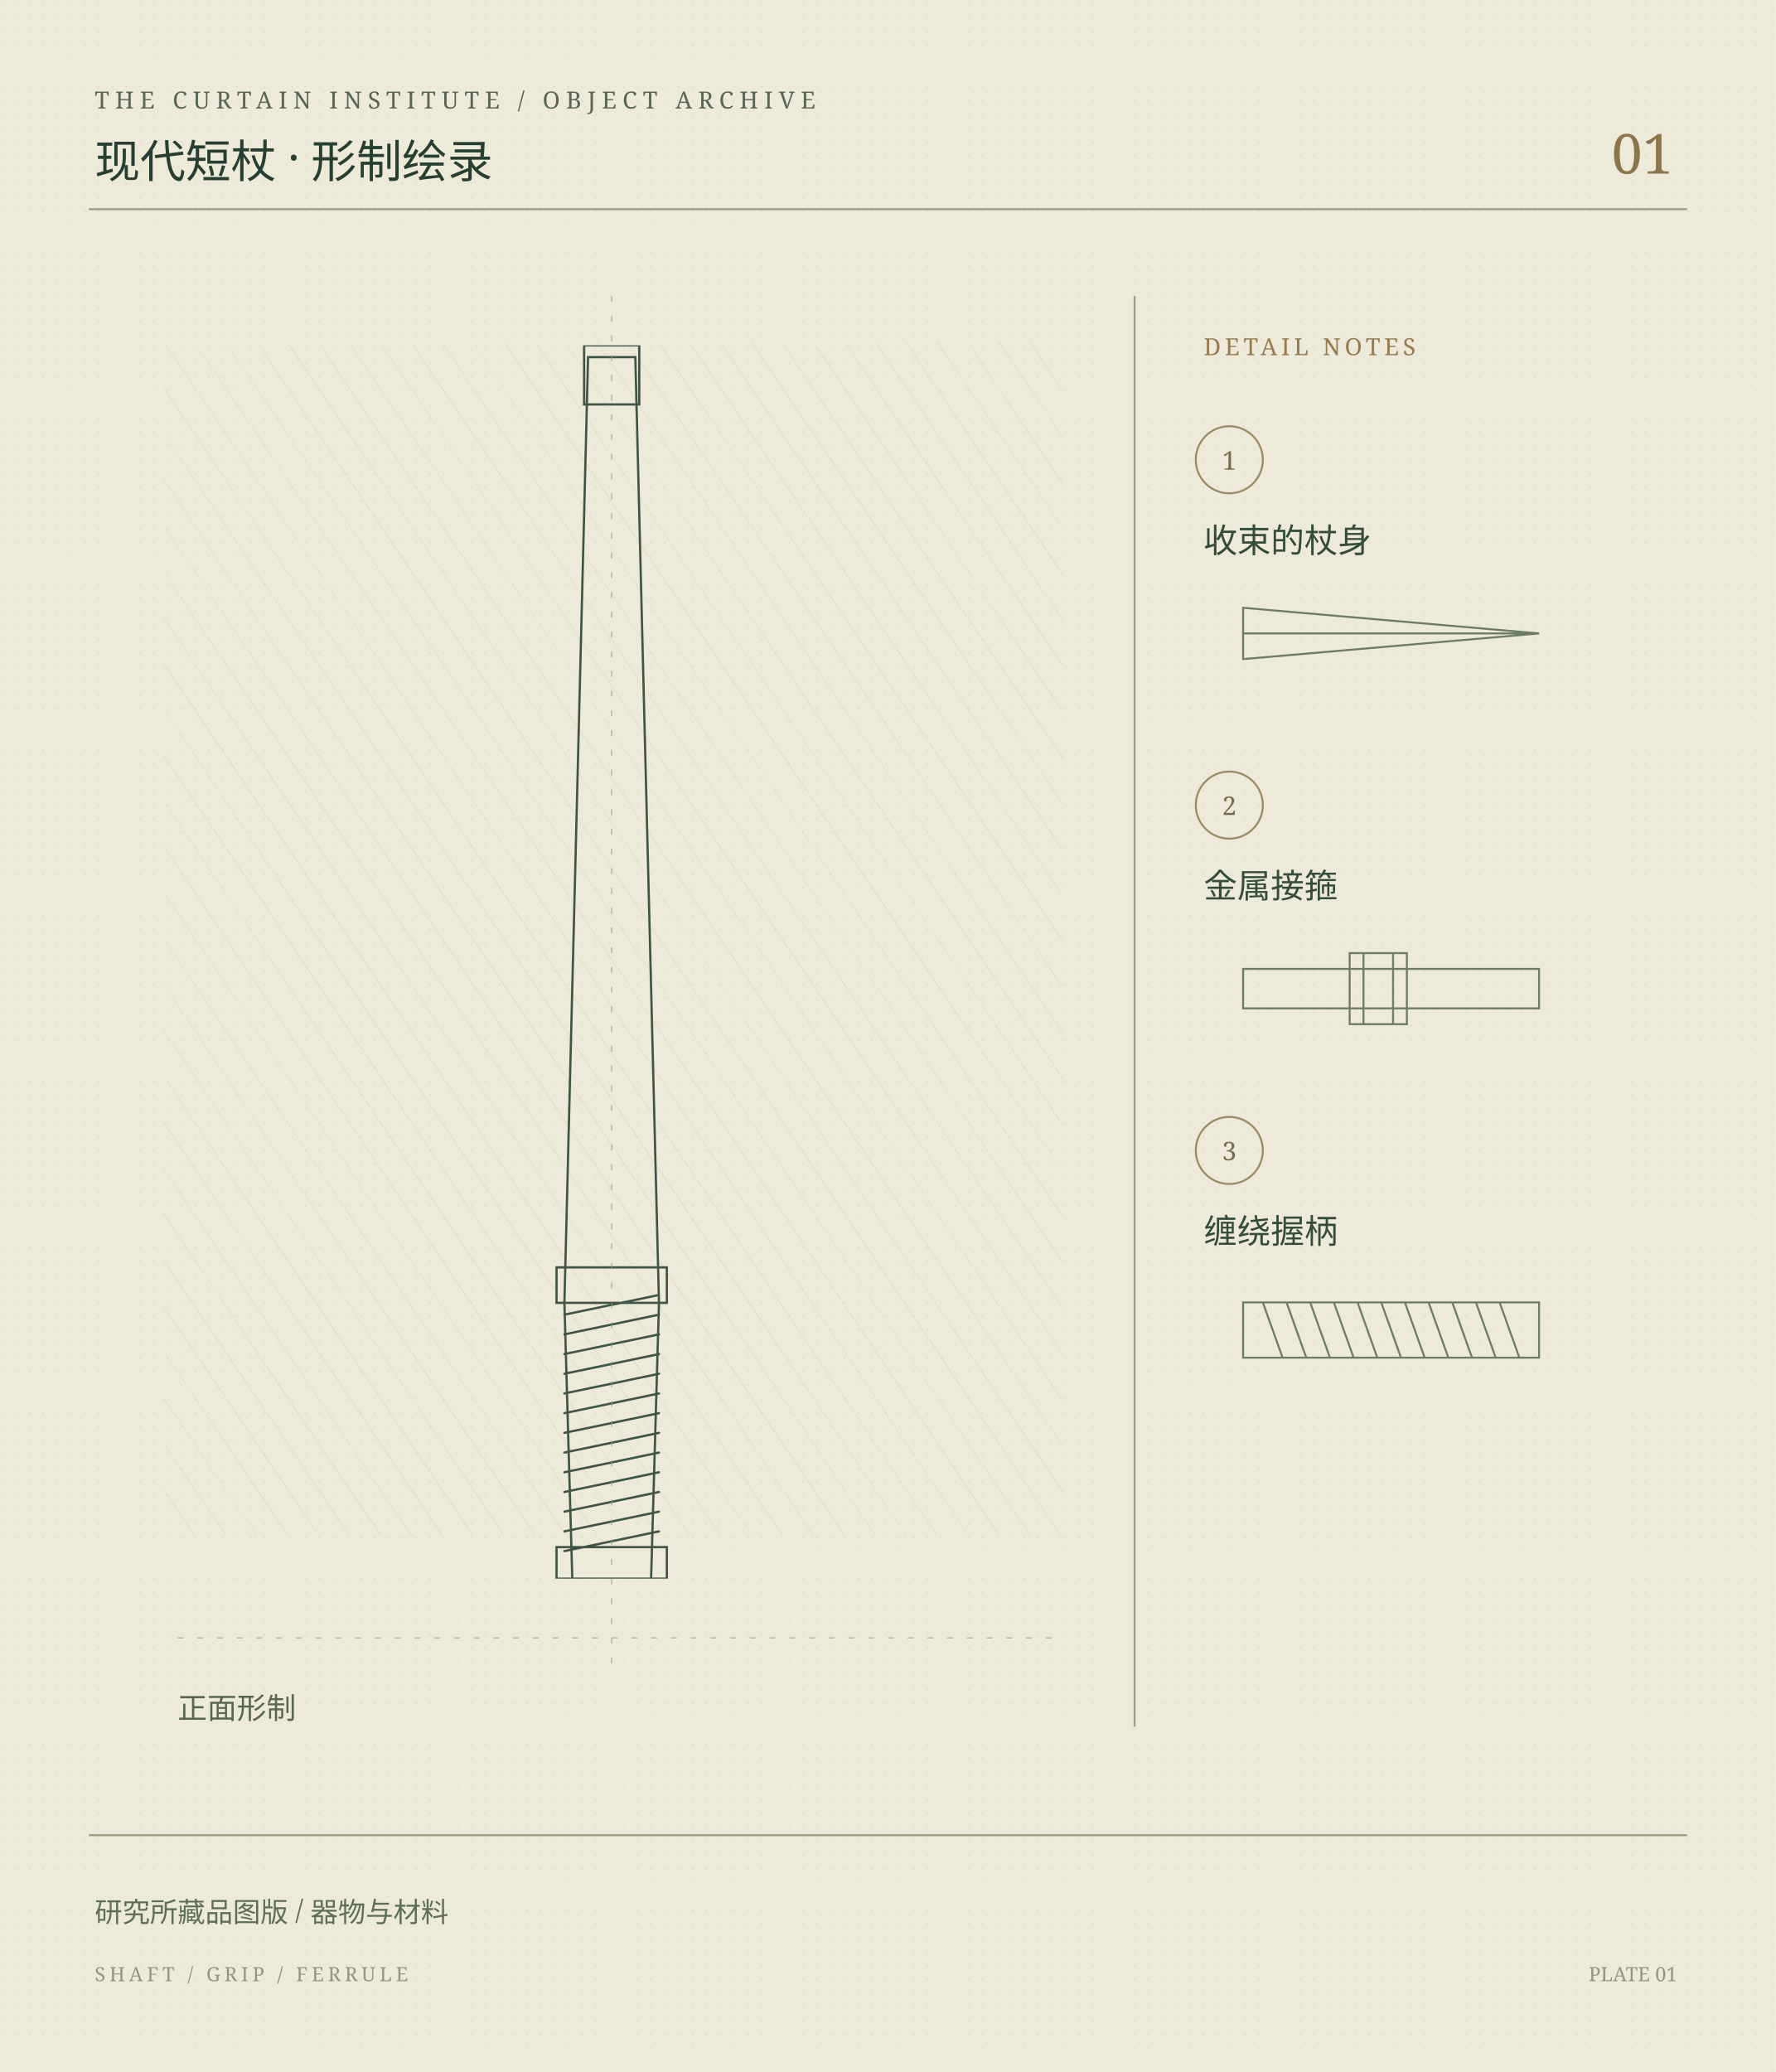
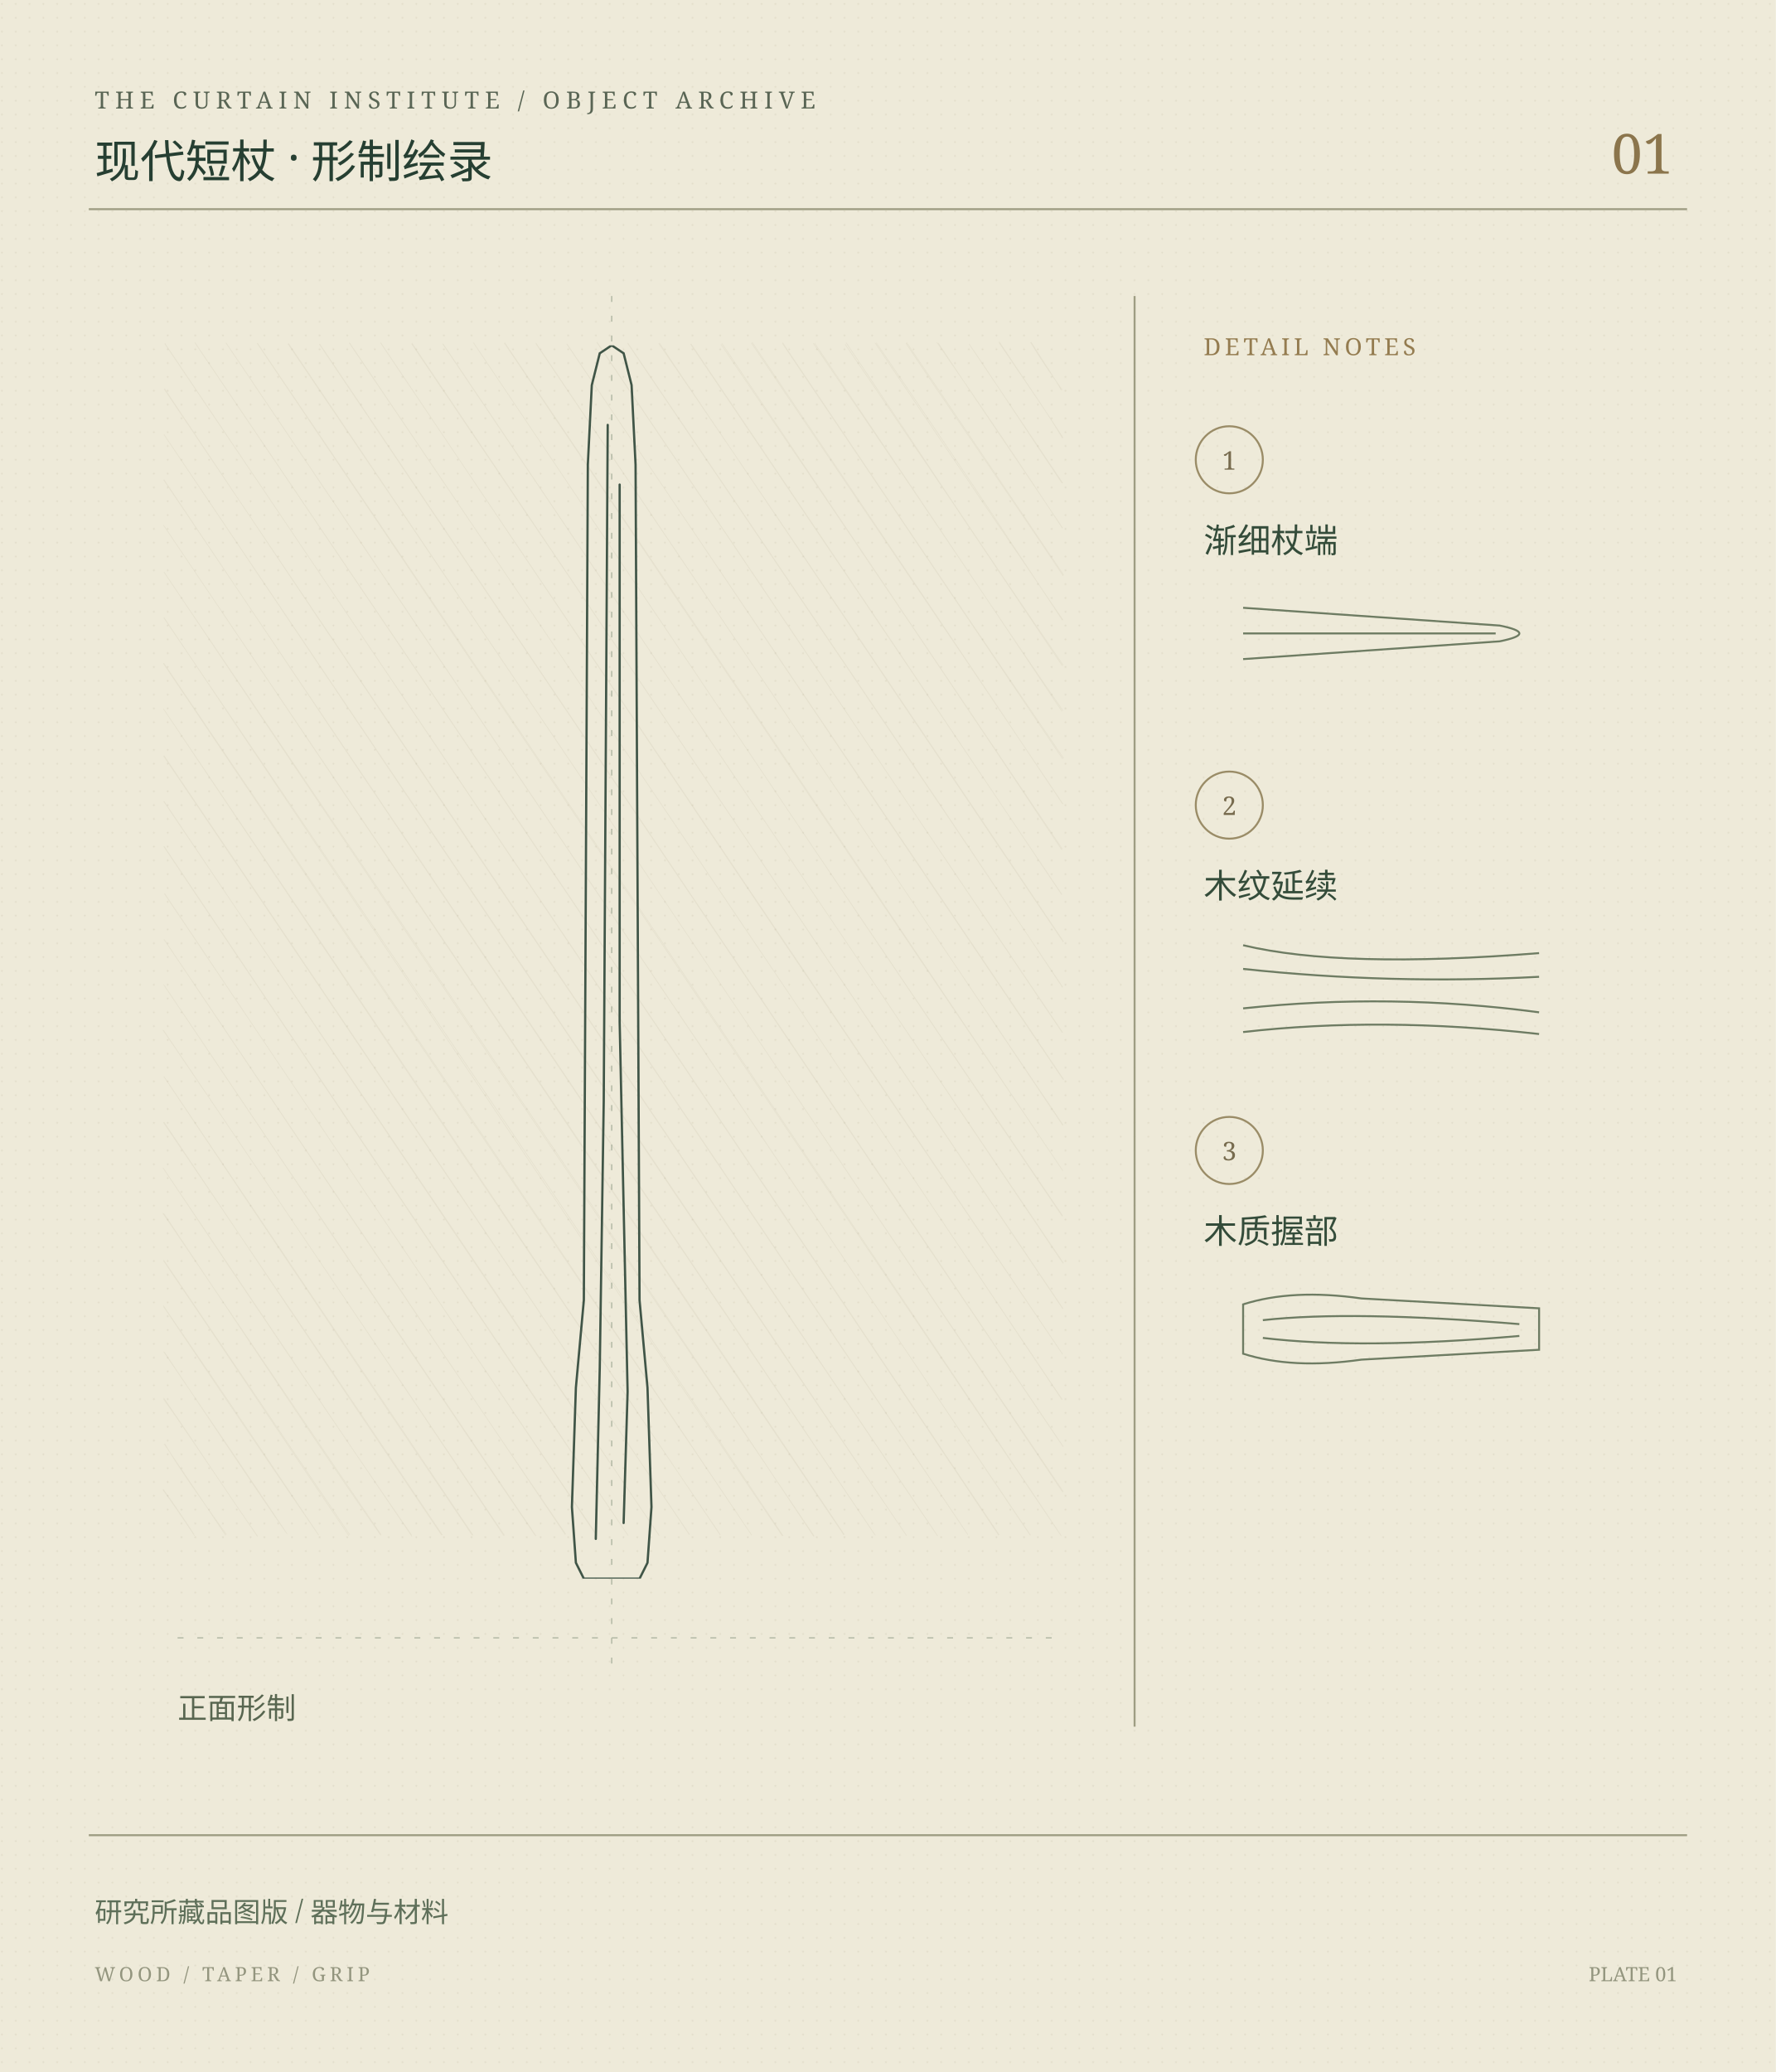
<svg xmlns="http://www.w3.org/2000/svg" width="900" height="1050" viewBox="0 0 900 1050">
  <defs>
    <pattern id="paper" width="7" height="7" patternUnits="userSpaceOnUse">
      <circle cx="1" cy="2" r=".45" fill="#9e9475" opacity=".15" />
    </pattern>
  </defs>
  <rect width="900" height="1050" fill="#eeead9" />
  <rect width="900" height="1050" fill="url(#paper)" />
  <path d="M45 106H855M45 930H855M575 150V875" stroke="#9e9d83" stroke-width="1" />
  <text x="48" y="55" fill="#596554" font-family="Georgia" font-size="12" letter-spacing="3">THE CURTAIN INSTITUTE / OBJECT ARCHIVE</text>
  <text x="48" y="90" fill="#263f32" font-family="serif" font-size="23">现代短杖 · 形制绘录</text>
  <text x="848" y="88" text-anchor="end" fill="#8b754c" font-family="Georgia" font-size="28">01</text>
  <path d="M82.774 777.665 C82.774 777.665, 82.774 777.665, 82.774 777.665 M82.774 777.665 C82.774 777.665, 82.774 777.665, 82.774 777.665 M98.614 778.236 C94.038 771.429, 89.396 764.383, 82.534 754.902 M98.319 777.599 C93.055 769.365, 87.569 761.516, 82.722 754.737 M114.721 777.624 C102.276 760.176, 90.335 743.526, 83.551 731.724 M114.395 778.084 C106.66 766.464, 99.001 754.988, 83.202 731.695 M130.622 778.639 C111.845 751.653, 93.653 723.75, 82.852 708.98 M130.399 778.489 C111.617 751.194, 93.563 723.647, 82.954 708.41 M145.47 777.281 C128.455 752.966, 112.049 727.957, 83.3 685.2 M145.514 777.325 C127.974 751.058, 110.363 725.177, 82.889 684.915 M161.125 777.46 C130.688 733.107, 99.574 686.858, 82.993 662.254 M161.468 777.874 C138.927 744.327, 116.181 710.352, 82.777 661.718 M176.785 778.23 C144.883 731.068, 113.419 683.62, 82.774 638.75 M177.237 777.724 C149.718 737.236, 122.465 696.569, 82.956 638.577 M193.129 777.72 C167.221 740.054, 141.592 701.541, 82.538 614.812 M192.996 778.081 C167.403 741.465, 143.097 704.722, 82.958 614.864 M208.64 778.015 C166.514 716.911, 125.311 655.766, 82.618 591.825 M208.734 778.548 C169.483 721.049, 130.621 663.041, 82.681 591.879 M224.202 777.889 C177.172 707.745, 129.786 638.118, 82.749 568.657 M223.792 777.908 C194.44 734.474, 165.449 691.42, 83.09 568.625 M239.356 778.031 C205.734 728.158, 172.149 678.598, 83.012 545.513 M239.73 778.007 C200.688 719.724, 161.827 662.45, 83.249 545.794 M255.276 778.131 C203.635 700.89, 151.862 623.82, 82.861 522.159 M255.662 778.077 C189.579 680.018, 123.337 581.616, 82.584 521.931 M271.658 778.346 C213.83 692.77, 155.419 606.798, 83.17 499.254 M271.283 778.165 C230.179 717.821, 189.63 657.577, 82.887 498.899 M286.671 777.415 C239.909 708.952, 193.382 640.063, 83.106 476.012 M286.485 777.724 C216.467 673.726, 146.218 569.659, 83.168 476.037 M302.288 778.151 C223.62 661.475, 145.247 545.167, 83.5 452.926 M302.547 777.931 C256.499 710.219, 211.176 643.008, 83.227 452.727 M318.257 778.03 C225.126 640.266, 132.818 502.98, 83.058 428.765 M318.269 778.087 C266.736 702.412, 215.511 626.571, 82.945 428.882 M334.042 777.983 C270.849 685.147, 208.318 592.175, 83.19 406.155 M334.042 778.24 C282.485 701.256, 230.382 624.063, 82.924 406.035 M349.388 777.537 C252.427 634.172, 155.683 490.793, 82.894 383.083 M349.358 777.719 C251.259 631.909, 153.309 486.718, 83.131 382.97 M364.973 777.872 C278.861 650.001, 192.591 521.791, 82.845 359.217 M365.062 777.772 C282.745 656.657, 200.902 535.283, 82.813 359.174 M380.864 777.819 C294.692 650.395, 208.293 522.918, 82.752 336.112 M380.969 777.997 C291.143 644.268, 200.934 510.434, 82.988 336.052 M396.523 778.383 C277.224 602.186, 158.605 425.569, 83.142 313.033 M396.817 778.249 C297.816 630.288, 198.314 482.917, 83.027 313.082 M412.39 778.583 C345.416 677.936, 277.93 577.656, 83.064 289.867 M412.638 778.465 C291.806 600.162, 171.55 421.717, 83.242 290.044 M427.617 777.793 C301.936 591.5, 176.104 404.558, 82.885 266.143 M427.866 777.645 C345.158 654.648, 262.031 531.481, 82.885 266.19 M443.512 777.954 C321.492 597.896, 200.049 417.574, 83.042 243.029 M443.59 778.003 C356.84 649.347, 270.245 521.092, 82.955 243.164 M459.386 778.177 C350.225 616.372, 241.003 454.498, 83.236 220.395 M459.318 778.018 C382.859 665.679, 306.83 552.827, 83.078 220.178 M475.098 778.3 C320.776 550.344, 166.989 322.432, 83.417 197.012 M475.224 778.372 C376.948 632.773, 279.042 487.879, 83.19 197.157 M490.48 777.703 C400.914 644.773, 311.274 512.178, 83.543 174.001 M490.481 777.65 C397.001 638.467, 303.257 499.662, 83.442 174.062 M506.092 777.97 C397.922 616.351, 289.263 455.32, 98.763 173.655 M506.403 777.832 C402.605 623.02, 298.481 468.465, 98.745 173.544 M522.204 777.936 C378.082 564.278, 233.785 350.286, 114.556 173.807 M522.097 778.017 C382.014 569.674, 241.594 361.667, 114.496 173.661 M537.76 778.146 C400.032 572.459, 261.248 367.192, 130.433 173.86 M537.822 778.344 C391.321 561.151, 244.787 343.921, 130.315 173.932 M538.843 755.872 C409.833 565.07, 281.006 373.558, 145.938 174.244 M538.566 756.157 C439.812 609.221, 340.785 462.421, 146.186 174.027 M538.8 733.019 C396.155 521.673, 253.293 309.67, 161.973 174.255 M538.787 733.152 C463.126 621.48, 387.596 509.333, 161.8 174.33 M538.186 709.315 C424.611 539.779, 310.583 370.912, 176.965 173.72 M538.364 709.262 C448.084 574.99, 357.48 440.481, 177.124 173.7 M538.501 686.214 C456.362 564.772, 374.492 442.994, 192.784 173.64 M538.481 686.248 C448.853 554.264, 359.729 421.999, 192.968 173.724 M538.582 663.218 C431.549 504.381, 324.496 345.444, 208.564 174.152 M538.739 663.15 C431.249 503.731, 323.421 343.988, 208.762 173.908 M538.953 640.099 C427.938 476.177, 317.069 311.801, 224.372 174.28 M538.725 640.213 C428.375 476.569, 318.163 313.317, 224.465 174.135 M538.555 616.151 C449.368 484.889, 360.079 352.802, 239.962 173.659 M538.36 616.376 C462.009 503.781, 386.184 391.24, 239.906 173.617 M538.641 593.311 C468.345 488.682, 397.967 383.934, 255.754 173.634 M538.583 593.193 C443.845 453.247, 349.243 312.766, 255.579 173.807 M538.607 570.31 C481.276 484.614, 423.302 399.178, 271.604 173.863 M538.792 570.121 C458.74 451.58, 379.072 333.479, 271.538 174.037 M539.077 547.078 C479.33 458.378, 419.126 369.586, 287.269 174.395 M538.831 547.128 C486.675 470.029, 434.614 392.911, 287.262 174.181 M538.329 523.263 C445.057 384.877, 352.041 246.682, 302.666 173.518 M538.564 523.257 C464.591 413.909, 390.903 304.78, 302.376 173.384 M538.586 500.239 C469.503 397.47, 399.645 294.506, 318.005 173.889 M538.484 500.432 C494.645 434.342, 450.135 368.574, 318.159 173.836 M539.021 477.179 C460.156 359.968, 380.842 242.31, 333.774 173.961 M538.844 477.339 C489.933 405.034, 441.576 332.803, 334.165 173.821 M538.045 453.352 C488.975 380.093, 439.473 306.377, 350.228 174.297 M538.23 453.363 C482.781 371.201, 427.197 288.569, 349.869 174.262 M538.13 430.676 C490.543 359.156, 442.053 287.117, 365.387 174.505 M538.391 430.254 C503.215 377.981, 467.711 325.326, 365.911 174.094 M538.799 407.545 C483.715 325.751, 428.004 243.639, 380.758 173.794 M538.484 407.384 C492.041 337.575, 444.97 267.951, 381.203 173.482 M538.533 384.58 C482.265 301.286, 426.607 218.71, 396.528 174.04 M539.032 384.276 C504.559 334.012, 470.693 283.848, 396.592 173.642 M538.673 360.109 C509.26 317.872, 480.985 274.494, 412.183 173.946 M538.21 360.518 C492.688 292.385, 446.611 223.815, 412.84 173.872 M538.816 337.101 C495.022 273.37, 452.36 208.473, 428.822 173.674 M538.372 337.414 C500.702 281.404, 463.127 225.109, 428.259 174.417 M538.397 314.26 C515.936 280.296, 493.072 245.126, 444.068 173.701 M538.754 314.279 C511.16 273.729, 483.411 233.091, 443.489 173.785 M538.831 291.844 C509.361 247.736, 479.123 204.033, 459.119 173.948 M539.047 291.382 C521.798 265.691, 504.202 239.816, 459.407 173.501 M538.425 267.67 C518.609 237.438, 498.642 207.813, 474.785 173.448 M538.53 267.566 C513.585 230.406, 488.259 193.302, 475.524 173.886 M538.247 244.89 C521.141 219.521, 504.559 193.799, 491.086 174.264 M538.576 244.787 C521.626 219.635, 504.796 194.533, 491.163 174.38 M538.434 222.032 C530.598 208.748, 521.843 196.538, 506.357 173.162 M538.765 221.857 C530.49 208.984, 521.831 196.499, 506.327 173.681 M537.86 197.772 C534.649 191.68, 530.575 186.262, 522.516 173.381 M538.307 197.601 C532.775 189.671, 527.489 182.195, 522.285 173.455" stroke="#a49b7f" stroke-width="0.35" fill="none" opacity=".12" />
-   <svg x="100" y="175" width="420" height="625" viewBox="0 0 28 313">
+   <svg x="100" y="175" width="420" height="625" viewBox="0 0 20 310">
    <g id="svgGroup" stroke-linecap="round" fill-rule="evenodd" font-size="9pt" stroke="#405547" stroke-width="1.15" fill="none" style="stroke:#405547;stroke-width:1.15;fill:none">
-       <path d="M 4 313 L 2 243 L 8 3 L 20 3 L 26 243 L 24 313 L 4 313 Z M 0 243 L 0 234 L 28 234 L 28 243 L 0 243 Z M 0 313 L 0 305 L 28 305 L 28 313 L 0 313 Z M 7 15 L 7 0 L 21 0 L 21 15 L 7 15 Z M 2 306 26 301 M 2 301 26 296 M 2 296 26 291 M 2 291 26 286 M 2 286 26 281 M 2 281 26 276 M 2 276 26 271 M 2 271 26 266 M 2 266 26 261 M 2 261 26 256 M 2 256 26 251 M 2 251 26 246 M 2 246 26 241" vector-effect="non-scaling-stroke" />
+       <path d="M 3 310 L 1 306 L 0 292 L 1 262 L 3 240 L 4 30 L 5 10 L 7 2 L 10 0 L 13 2 L 15 10 L 16 30 L 17 240 L 19 262 L 20 292 L 19 306 L 17 310 L 3 310 Z M 9 20 L 8 190 L 7 257 L 6 300 M 12 35 L 12 170 L 14 263 L 13 296" vector-effect="non-scaling-stroke" />
    </g>
  </svg>
  <path d="M90 830H540M310 150V850" stroke="#8c9984" stroke-width=".65" stroke-dasharray="3 7" opacity=".6" />
  <text x="90" y="871" font-family="serif" font-size="15" fill="#586650">正面形制</text>
  <text x="610" y="180" fill="#947c50" font-family="Georgia" font-size="12" letter-spacing="2">DETAIL NOTES</text>
  <circle cx="623" cy="233" r="17" fill="none" stroke="#9a8c67" />
  <text x="623" y="238" text-anchor="middle" fill="#776b4e" font-family="Georgia" font-size="13">1</text>
-   <text x="610" y="280" fill="#344c3a" font-family="serif" font-size="17">收束的杖身</text>
+   <text x="610" y="280" fill="#344c3a" font-family="serif" font-size="17">渐细杖端</text>
  <g transform="translate(610 296)" fill="none" stroke="#6e7c63" stroke-width="1">
-     <path d="M20 38L170 25L20 12Z M20 25H170" />
+     <path d="M20 38L150 29Q170 25 150 21L20 12 M20 25H148" />
  </g>
  <circle cx="623" cy="408" r="17" fill="none" stroke="#9a8c67" />
  <text x="623" y="413" text-anchor="middle" fill="#776b4e" font-family="Georgia" font-size="13">2</text>
-   <text x="610" y="455" fill="#344c3a" font-family="serif" font-size="17">金属接箍</text>
+   <text x="610" y="455" fill="#344c3a" font-family="serif" font-size="17">木纹延续</text>
  <g transform="translate(610 471)" fill="none" stroke="#6e7c63" stroke-width="1">
-     <path d="M20 20H170V40H20ZM74 12H103V48H74ZM81 12V48M96 12V48" />
+     <path d="M20 8Q70 20 170 12M20 20Q95 28 170 24M20 40Q95 32 170 42M20 52Q90 44 170 53" />
  </g>
  <circle cx="623" cy="583" r="17" fill="none" stroke="#9a8c67" />
  <text x="623" y="588" text-anchor="middle" fill="#776b4e" font-family="Georgia" font-size="13">3</text>
-   <text x="610" y="630" fill="#344c3a" font-family="serif" font-size="17">缠绕握柄</text>
+   <text x="610" y="630" fill="#344c3a" font-family="serif" font-size="17">木质握部</text>
  <g transform="translate(610 646)" fill="none" stroke="#6e7c63" stroke-width="1">
-     <path d="M20 14H170V42H20ZM30 14L40 42M42 14L52 42M54 14L64 42M66 14L76 42M78 14L88 42M90 14L100 42M102 14L112 42M114 14L124 42M126 14L136 42M138 14L148 42M150 14L160 42" />
+     <path d="M20 15Q45 7 80 12L170 17V38L80 43Q45 48 20 40Z M30 23Q75 18 160 25M30 32Q80 38 160 31" />
  </g>
  <text x="48" y="974" fill="#5e6f59" font-family="serif" font-size="14">研究所藏品图版 / 器物与材料</text>
-   <text x="48" y="1004" fill="#93957e" font-family="Georgia" font-size="10" letter-spacing="2">SHAFT / GRIP / FERRULE</text>
+   <text x="48" y="1004" fill="#93957e" font-family="Georgia" font-size="10" letter-spacing="2">WOOD / TAPER / GRIP</text>
  <text x="850" y="1004" text-anchor="end" fill="#93957e" font-family="Georgia" font-size="10">PLATE 01</text>
</svg>
